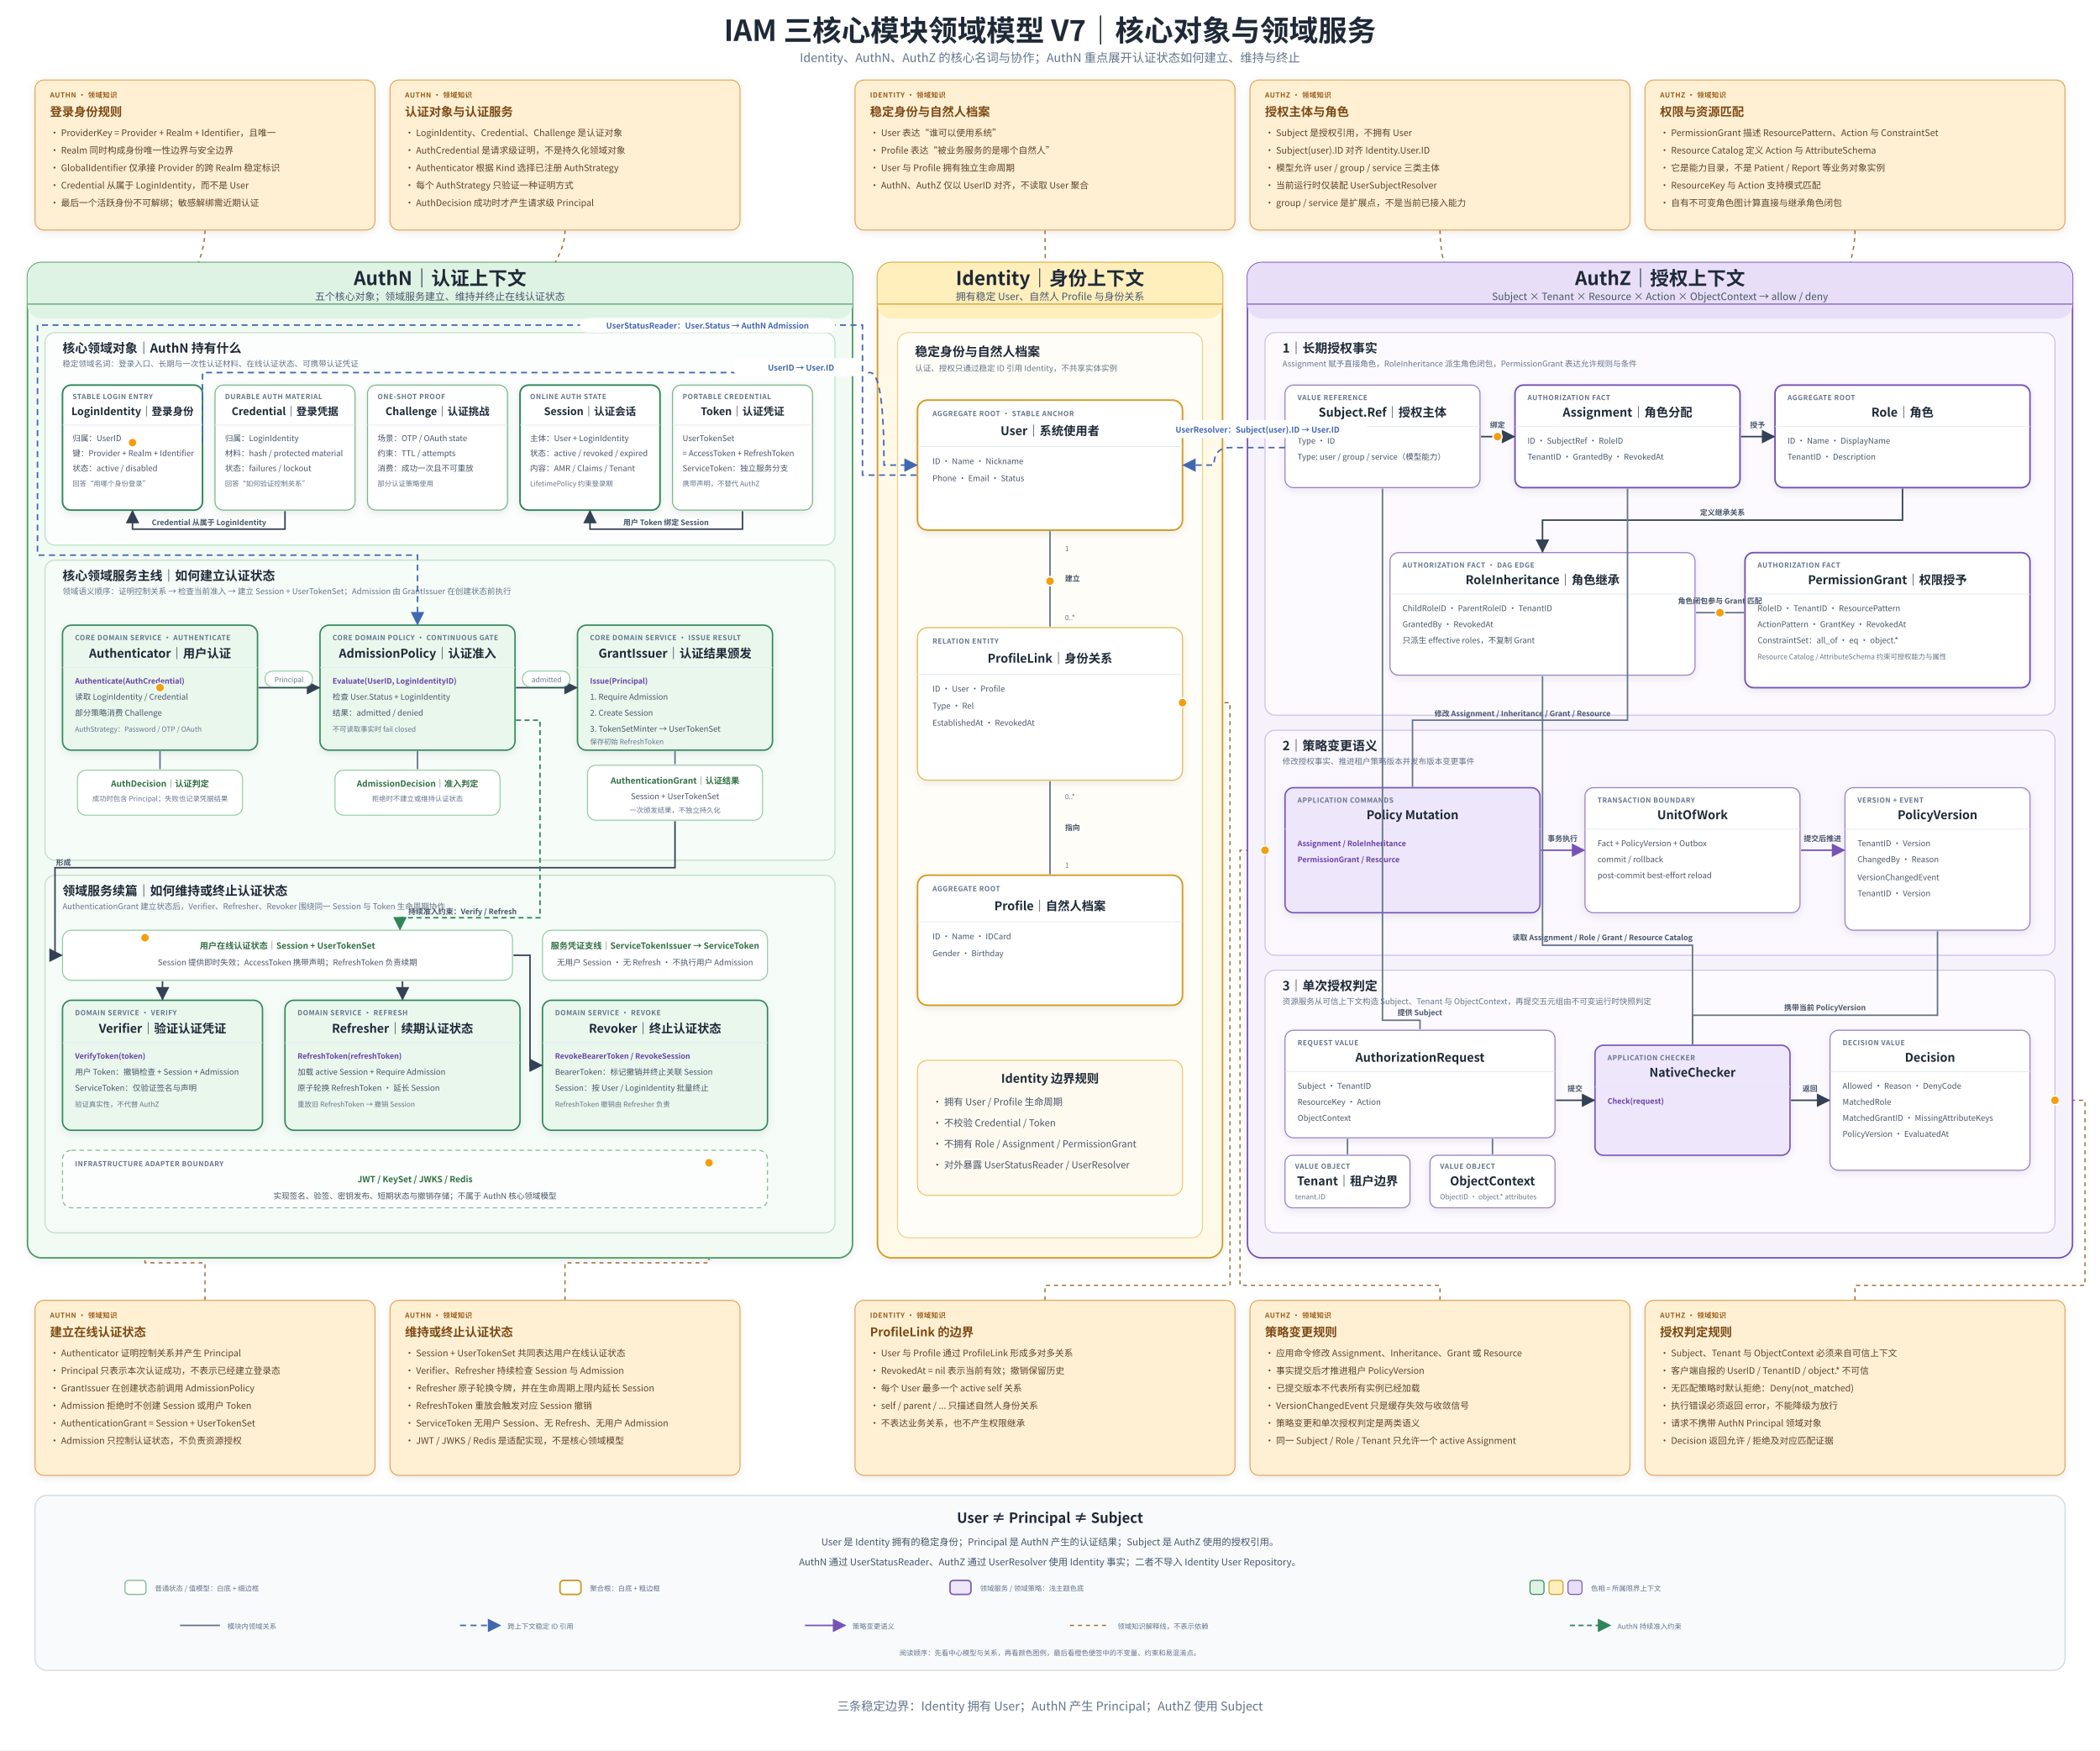
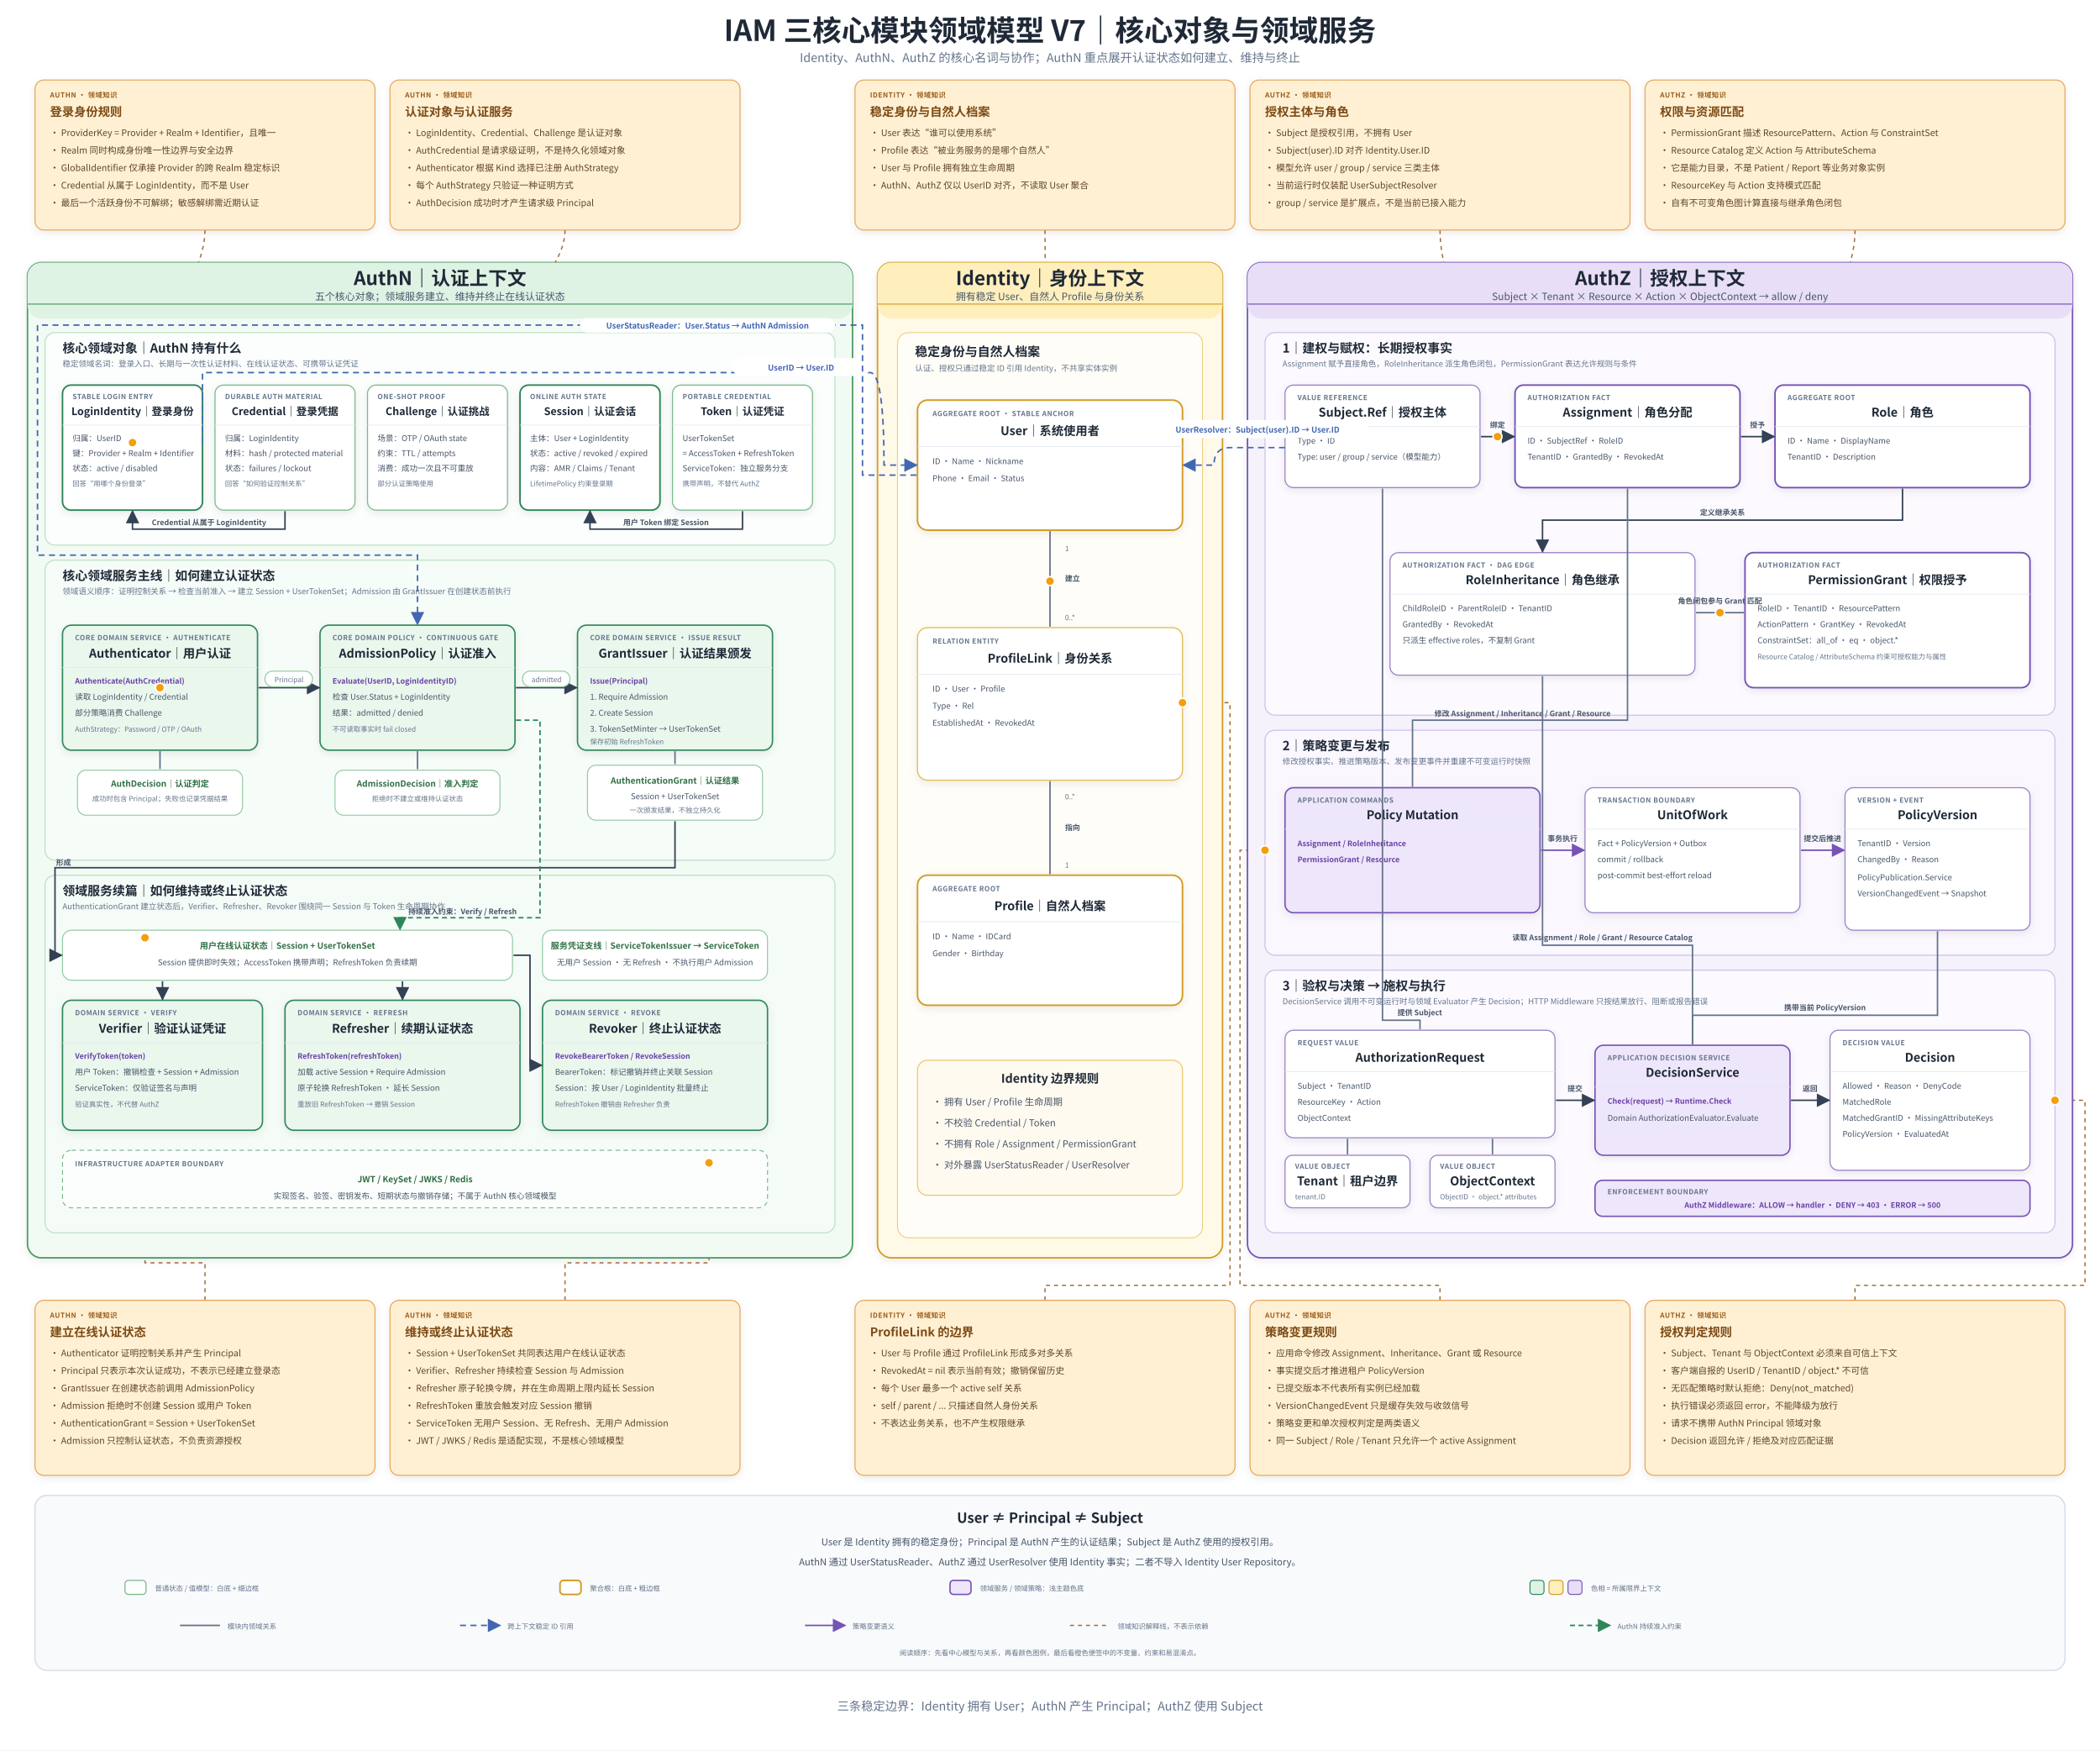
<svg xmlns="http://www.w3.org/2000/svg" width="4200" height="3500" viewBox="0 0 4200 3500" role="img" aria-labelledby="title desc">
  <defs>
    <filter id="shadow" x="-20%" y="-20%" width="140%" height="140%">
      <feDropShadow dx="0" dy="5" stdDeviation="8" flood-color="#0f172a" flood-opacity="0.08" />
    </filter>
    <marker id="arrow" viewBox="0 0 10 10" refX="9" refY="5" markerWidth="9" markerHeight="9" orient="auto-start-reverse">
      <path d="M0 0 L10 5 L0 10 Z" fill="#334155" />
    </marker>
    <marker id="arrowBlue" viewBox="0 0 10 10" refX="9" refY="5" markerWidth="9" markerHeight="9" orient="auto-start-reverse">
      <path d="M0 0 L10 5 L0 10 Z" fill="#4267b2" />
    </marker>
    <marker id="arrowGreen" viewBox="0 0 10 10" refX="9" refY="5" markerWidth="9" markerHeight="9" orient="auto-start-reverse">
      <path d="M0 0 L10 5 L0 10 Z" fill="#2f855a" />
    </marker>
    <marker id="arrowPurple" viewBox="0 0 10 10" refX="9" refY="5" markerWidth="9" markerHeight="9" orient="auto-start-reverse">
      <path d="M0 0 L10 5 L0 10 Z" fill="#7653b5" />
    </marker>
    <style>
      text { font-family: "PingFang SC", "Noto Sans CJK SC", "Microsoft YaHei", Arial, sans-serif; fill: #1f2937; }
      .title { font-size: 58px; font-weight: 700; }
      .subtitle { font-size: 24px; fill: #64748b; }
      .context-title { font-size: 38px; font-weight: 700; }
      .context-sub { font-size: 20px; fill: #475569; }
      .section-title { font-size: 25px; font-weight: 700; }
      .section-desc { font-size: 16px; fill: #64748b; }
      .stereotype { font-size: 14px; font-weight: 700; letter-spacing: 0.8px; fill: #64748b; }
      .model { font-size: 24px; font-weight: 700; }
      .field { font-size: 16px; fill: #475569; }
      .operation { font-size: 15px; font-weight: 600; fill: #6941a5; }
      .small { font-size: 14px; fill: #64748b; }
      .tip { font-size: 14px; font-weight: 600; fill: #475569; }
      .knowledge-title { font-size: 24px; font-weight: 700; fill: #7c4a12; }
      .knowledge-text { font-size: 18px; fill: #5f4325; }
      .knowledge-tag { font-size: 14px; font-weight: 700; letter-spacing: 0.8px; fill: #9a5b17; }
      .knowledge-line { fill: none; stroke: #a36b32; stroke-width: 2.5; stroke-dasharray: 8 8; }
      .knowledge-anchor { fill: #f59e0b; stroke: #ffffff; stroke-width: 3; }
      .relation { font-size: 15px; font-weight: 600; fill: #475569; }
      .relation-blue { font-size: 16px; font-weight: 600; fill: #4267b2; }
      .callout { font-size: 28px; font-weight: 700; }
      .note { font-size: 19px; fill: #475569; }
      .solid { fill: none; stroke: #334155; stroke-width: 3; marker-end: url(#arrow); }
      .association { fill: none; stroke: #64748b; stroke-width: 3; }
      .reference { fill: none; stroke: #4267b2; stroke-width: 3; stroke-dasharray: 12 9; marker-end: url(#arrowBlue); }
      .admission-link { fill: none; stroke: #2f855a; stroke-width: 3; stroke-dasharray: 10 7; marker-end: url(#arrowGreen); }
      .policy-link { fill: none; stroke: #7653b5; stroke-width: 3; marker-end: url(#arrowPurple); }
      .divider { stroke: #e2e8f0; stroke-width: 1.5; }
      /* V7 semantic model colors: hue=context, fill=model kind, weight=aggregate boundary */
      .authn-model { fill: #ffffff; stroke: #7bb98d; stroke-width: 2.2; }
      .authn-aggregate { fill: #ffffff; stroke: #2f855a; stroke-width: 3.2; }
      .authn-behavior { fill: #e9f7ed; stroke: #2f855a; stroke-width: 2.8; }
      .authn-result { fill: #ffffff; stroke: #91caa1; stroke-width: 2; }
      .authn-adapter { fill: #fbfefc; stroke: #7bb98d; stroke-width: 2; stroke-dasharray: 9 7; }
      .compact-model { font-size: 21px; font-weight: 700; }
      .result-text { font-size: 17px; font-weight: 700; fill: #2f6f43; }
      .identity-model { fill: #ffffff; stroke: #e0b94f; stroke-width: 2.2; }
      .identity-aggregate { fill: #ffffff; stroke: #d29b23; stroke-width: 3.2; }
      .identity-behavior { fill: #fff3c8; stroke: #d29b23; stroke-width: 2.8; }
      .authz-model { fill: #ffffff; stroke: #9a82c6; stroke-width: 2.2; }
      .authz-aggregate { fill: #ffffff; stroke: #7653b5; stroke-width: 3.2; }
      .authz-behavior { fill: #eee6fb; stroke: #7653b5; stroke-width: 2.8; }
    </style>
  </defs>
  <rect width="4200" height="3500" fill="#ffffff" />
  <text x="2100" y="82" text-anchor="middle" class="title">IAM 三核心模块领域模型 V7｜核心对象与领域服务</text>
  <text x="2100" y="124" text-anchor="middle" class="subtitle">Identity、AuthN、AuthZ 的核心名词与协作；AuthN 重点展开认证状态如何建立、维持与终止</text>
  <path d="M410 460 C410 575 265 700 265 885" class="knowledge-line" />
  <path d="M1130 460 C1130 690 320 940 320 1375" class="knowledge-line" />
  <path d="M2090 460 C2090 620 2100 820 2100 1162" class="knowledge-line" />
  <path d="M2880 460 C2880 600 2995 720 2995 873" class="knowledge-line" />
  <path d="M3710 460 C3710 650 3440 860 3440 1225" class="knowledge-line" />
  <path d="M410 2600 V2525 H290 V1875" class="knowledge-line" />
  <path d="M1130 2600 V2525 H1418 V2325" class="knowledge-line" />
  <path d="M2090 2600 V2570 H2460 V1405 H2365" class="knowledge-line" />
  <path d="M2880 2600 V2570 H2480 V1700 H2530" class="knowledge-line" />
  <path d="M3710 2600 V2570 H4170 V2200 H4110" class="knowledge-line" />
  <g transform="translate(0 350)">
    <rect x="55" y="175" width="1650" height="1990" rx="28" fill="#f2faf4" stroke="#4a9b61" stroke-width="3" filter="url(#shadow)" />
    <rect x="55" y="175" width="1650" height="112" rx="28" fill="#dff3e5" />
    <path d="M55 258 H1705" stroke="#4a9b61" stroke-width="2" />
    <text x="880" y="220" text-anchor="middle" class="context-title">AuthN｜认证上下文</text>
    <text x="880" y="250" text-anchor="middle" class="context-sub">五个核心对象；领域服务建立、维持并终止在线认证状态</text>
    <rect x="90" y="315" width="1580" height="425" rx="20" fill="#fbfefc" stroke="#b7dfc3" stroke-width="2" />
    <text x="125" y="355" class="section-title">核心领域对象｜AuthN 持有什么</text>
    <text x="125" y="383" class="section-desc">稳定领域名词：登录入口、长期与一次性认证材料、在线认证状态、可携带认证凭证</text>
    <g filter="url(#shadow)">
      <rect x="125" y="420" width="280" height="250" rx="17" class="authn-aggregate" />
      <text x="145" y="448" class="stereotype">STABLE LOGIN ENTRY</text>
      <text x="265" y="480" text-anchor="middle" class="compact-model">LoginIdentity｜登录身份</text>
      <line x1="125" y1="500" x2="405" y2="500" class="divider" />
      <text x="145" y="532" class="field">归属：UserID</text>
      <text x="145" y="562" class="field">键：Provider + Realm + Identifier</text>
      <text x="145" y="592" class="field">状态：active / disabled</text>
      <text x="145" y="622" class="small">回答“用哪个身份登录”</text>
    </g>
    <g filter="url(#shadow)">
      <rect x="430" y="420" width="280" height="250" rx="17" class="authn-model" />
      <text x="450" y="448" class="stereotype">DURABLE AUTH MATERIAL</text>
      <text x="570" y="480" text-anchor="middle" class="compact-model">Credential｜登录凭据</text>
      <line x1="430" y1="500" x2="710" y2="500" class="divider" />
      <text x="450" y="532" class="field">归属：LoginIdentity</text>
      <text x="450" y="562" class="field">材料：hash / protected material</text>
      <text x="450" y="592" class="field">状态：failures / lockout</text>
      <text x="450" y="622" class="small">回答“如何验证控制关系”</text>
    </g>
    <g filter="url(#shadow)">
      <rect x="735" y="420" width="280" height="250" rx="17" class="authn-model" />
      <text x="755" y="448" class="stereotype">ONE-SHOT PROOF</text>
      <text x="875" y="480" text-anchor="middle" class="compact-model">Challenge｜认证挑战</text>
      <line x1="735" y1="500" x2="1015" y2="500" class="divider" />
      <text x="755" y="532" class="field">场景：OTP / OAuth state</text>
      <text x="755" y="562" class="field">约束：TTL / attempts</text>
      <text x="755" y="592" class="field">消费：成功一次且不可重放</text>
      <text x="755" y="622" class="small">部分认证策略使用</text>
    </g>
    <g filter="url(#shadow)">
      <rect x="1040" y="420" width="280" height="250" rx="17" class="authn-aggregate" />
      <text x="1060" y="448" class="stereotype">ONLINE AUTH STATE</text>
      <text x="1180" y="480" text-anchor="middle" class="compact-model">Session｜认证会话</text>
      <line x1="1040" y1="500" x2="1320" y2="500" class="divider" />
      <text x="1060" y="532" class="field">主体：User + LoginIdentity</text>
      <text x="1060" y="562" class="field">状态：active / revoked / expired</text>
      <text x="1060" y="592" class="field">内容：AMR / Claims / Tenant</text>
      <text x="1060" y="622" class="small">LifetimePolicy 约束登录期</text>
    </g>
    <g filter="url(#shadow)">
      <rect x="1345" y="420" width="280" height="250" rx="17" class="authn-model" />
      <text x="1365" y="448" class="stereotype">PORTABLE CREDENTIAL</text>
      <text x="1485" y="480" text-anchor="middle" class="compact-model">Token｜认证凭证</text>
      <line x1="1345" y1="500" x2="1625" y2="500" class="divider" />
      <text x="1365" y="532" class="field">UserTokenSet</text>
      <text x="1365" y="562" class="field">= AccessToken + RefreshToken</text>
      <text x="1365" y="592" class="field">ServiceToken：独立服务分支</text>
      <text x="1365" y="622" class="small">携带声明，不替代 AuthZ</text>
    </g>
    <path d="M570 672 V708 H265 V672" class="solid" />
    <text x="418" y="700" text-anchor="middle" class="relation">Credential 从属于 LoginIdentity</text>
    <path d="M1485 672 V708 H1180 V672" class="solid" />
    <text x="1332" y="700" text-anchor="middle" class="relation">用户 Token 绑定 Session</text>
    <rect x="90" y="770" width="1580" height="600" rx="20" fill="#f6fcf8" stroke="#b7dfc3" stroke-width="2" />
    <text x="125" y="810" class="section-title">核心领域服务主线｜如何建立认证状态</text>
    <text x="125" y="838" class="section-desc">领域语义顺序：证明控制关系 → 检查当前准入 → 建立 Session + UserTokenSet；Admission 由 GrantIssuer 在创建状态前执行</text>
    <g filter="url(#shadow)">
      <rect x="125" y="900" width="390" height="250" rx="18" class="authn-behavior" />
      <text x="150" y="930" class="stereotype">CORE DOMAIN SERVICE · AUTHENTICATE</text>
      <text x="320" y="965" text-anchor="middle" class="model">Authenticator｜用户认证</text>
      <line x1="125" y1="985" x2="515" y2="985" class="divider" />
      <text x="150" y="1017" class="operation">Authenticate(AuthCredential)</text>
      <text x="150" y="1049" class="field">读取 LoginIdentity / Credential</text>
      <text x="150" y="1081" class="field">部分策略消费 Challenge</text>
      <text x="150" y="1113" class="small">AuthStrategy：Password / OTP / OAuth</text>
    </g>
    <g filter="url(#shadow)">
      <rect x="640" y="900" width="390" height="250" rx="18" class="authn-behavior" />
      <text x="665" y="930" class="stereotype">CORE DOMAIN POLICY · CONTINUOUS GATE</text>
      <text x="835" y="965" text-anchor="middle" class="model">AdmissionPolicy｜认证准入</text>
      <line x1="640" y1="985" x2="1030" y2="985" class="divider" />
      <text x="665" y="1017" class="operation">Evaluate(UserID, LoginIdentityID)</text>
      <text x="665" y="1049" class="field">检查 User.Status + LoginIdentity</text>
      <text x="665" y="1081" class="field">结果：admitted / denied</text>
      <text x="665" y="1113" class="small">不可读取事实时 fail closed</text>
    </g>
    <g filter="url(#shadow)">
      <rect x="1155" y="900" width="390" height="250" rx="18" class="authn-behavior" />
      <text x="1180" y="930" class="stereotype">CORE DOMAIN SERVICE · ISSUE RESULT</text>
      <text x="1350" y="965" text-anchor="middle" class="model">GrantIssuer｜认证结果颁发</text>
      <line x1="1155" y1="985" x2="1545" y2="985" class="divider" />
      <text x="1180" y="1017" class="operation">Issue(Principal)</text>
      <text x="1180" y="1049" class="field">1. Require Admission</text>
      <text x="1180" y="1081" class="field">2. Create Session</text>
      <text x="1180" y="1113" class="field">3. TokenSetMinter → UserTokenSet</text>
      <text x="1180" y="1138" class="small">保存初始 RefreshToken</text>
    </g>
    <path d="M517 1025 H638" class="solid" />
    <rect x="530" y="992" width="95" height="31" rx="15" class="authn-result" />
    <text x="578" y="1014" text-anchor="middle" class="small">Principal</text>
    <path d="M1032 1025 H1153" class="solid" />
    <rect x="1045" y="992" width="95" height="31" rx="15" class="authn-result" />
    <text x="1093" y="1014" text-anchor="middle" class="small">admitted</text>
    <rect x="155" y="1190" width="330" height="90" rx="17" class="authn-result" />
    <text x="320" y="1223" text-anchor="middle" class="result-text">AuthDecision｜认证判定</text>
    <text x="320" y="1252" text-anchor="middle" class="small">成功时包含 Principal；失败也记录凭据结果</text>
    <path d="M320 1152 V1188" class="association" />
    <rect x="670" y="1190" width="330" height="90" rx="17" class="authn-result" />
    <text x="835" y="1223" text-anchor="middle" class="result-text">AdmissionDecision｜准入判定</text>
    <text x="835" y="1252" text-anchor="middle" class="small">拒绝时不建立或维持认证状态</text>
    <path d="M835 1152 V1188" class="association" />
    <rect x="1175" y="1180" width="350" height="110" rx="17" class="authn-result" />
    <text x="1350" y="1217" text-anchor="middle" class="result-text">AuthenticationGrant｜认证结果</text>
    <text x="1350" y="1248" text-anchor="middle" class="field">Session + UserTokenSet</text>
    <text x="1350" y="1275" text-anchor="middle" class="small">一次颁发结果，不独立持久化</text>
    <path d="M1350 1152 V1178" class="association" />
    <rect x="90" y="1400" width="1580" height="715" rx="20" fill="#f5fbf7" stroke="#b7dfc3" stroke-width="2" />
    <text x="125" y="1440" class="section-title">领域服务续篇｜如何维持或终止认证状态</text>
    <text x="125" y="1468" class="section-desc">AuthenticationGrant 建立状态后，Verifier、Refresher、Revoker 围绕同一 Session 与 Token 生命周期协作</text>
    <rect x="125" y="1510" width="900" height="100" rx="18" class="authn-result" />
    <text x="575" y="1547" text-anchor="middle" class="result-text">用户在线认证状态｜Session + UserTokenSet</text>
    <text x="575" y="1580" text-anchor="middle" class="field">Session 提供即时失效；AccessToken 携带声明；RefreshToken 负责续期</text>
    <rect x="1085" y="1510" width="450" height="100" rx="18" class="authn-result" />
    <text x="1310" y="1547" text-anchor="middle" class="result-text">服务凭证支线｜ServiceTokenIssuer → ServiceToken</text>
    <text x="1310" y="1580" text-anchor="middle" class="field">无用户 Session · 无 Refresh · 不执行用户 Admission</text>
    <path d="M1350 1292 V1385 H110 V1560 H123" class="solid" />
    <text x="112" y="1380" class="relation">形成</text>
    <path d="M1032 1090 H1080 V1485 H800 V1508" class="admission-link" />
    <text x="925" y="1478" text-anchor="middle" class="relation">持续准入约束：Verify / Refresh</text>
    <g filter="url(#shadow)">
      <rect x="125" y="1650" width="400" height="260" rx="18" class="authn-behavior" />
      <text x="150" y="1680" class="stereotype">DOMAIN SERVICE · VERIFY</text>
      <text x="325" y="1715" text-anchor="middle" class="model">Verifier｜验证认证凭证</text>
      <line x1="125" y1="1735" x2="525" y2="1735" class="divider" />
      <text x="150" y="1767" class="operation">VerifyToken(token)</text>
      <text x="150" y="1799" class="field">用户 Token：撤销检查 + Session + Admission</text>
      <text x="150" y="1831" class="field">ServiceToken：仅验证签名与声明</text>
      <text x="150" y="1863" class="small">验证真实性，不代替 AuthZ</text>
    </g>
    <g filter="url(#shadow)">
      <rect x="570" y="1650" width="470" height="260" rx="18" class="authn-behavior" />
      <text x="595" y="1680" class="stereotype">DOMAIN SERVICE · REFRESH</text>
      <text x="805" y="1715" text-anchor="middle" class="model">Refresher｜续期认证状态</text>
      <line x1="570" y1="1735" x2="1040" y2="1735" class="divider" />
      <text x="595" y="1767" class="operation">RefreshToken(refreshToken)</text>
      <text x="595" y="1799" class="field">加载 active Session + Require Admission</text>
      <text x="595" y="1831" class="field">原子轮换 RefreshToken · 延长 Session</text>
      <text x="595" y="1863" class="small">重放旧 RefreshToken → 撤销 Session</text>
    </g>
    <g filter="url(#shadow)">
      <rect x="1085" y="1650" width="450" height="260" rx="18" class="authn-behavior" />
      <text x="1110" y="1680" class="stereotype">DOMAIN SERVICE · REVOKE</text>
      <text x="1310" y="1715" text-anchor="middle" class="model">Revoker｜终止认证状态</text>
      <line x1="1085" y1="1735" x2="1535" y2="1735" class="divider" />
      <text x="1110" y="1767" class="operation">RevokeBearerToken / RevokeSession</text>
      <text x="1110" y="1799" class="field">BearerToken：标记撤销并终止关联 Session</text>
      <text x="1110" y="1831" class="field">Session：按 User / LoginIdentity 批量终止</text>
      <text x="1110" y="1863" class="small">RefreshToken 撤销由 Refresher 负责</text>
    </g>
    <path d="M325 1612 V1648" class="solid" />
    <path d="M805 1612 V1648" class="solid" />
    <path d="M1027 1560 H1060 V1780 H1083" class="solid" />
    <rect x="125" y="1950" width="1410" height="115" rx="18" class="authn-adapter" />
    <text x="150" y="1982" class="stereotype">INFRASTRUCTURE ADAPTER BOUNDARY</text>
    <text x="830" y="2014" text-anchor="middle" class="result-text">JWT / KeySet / JWKS / Redis</text>
    <text x="830" y="2047" text-anchor="middle" class="field">实现签名、验签、密钥发布、短期状态与撤销存储；不属于 AuthN 核心领域模型</text>
    <rect x="1755" y="175" width="690" height="1990" rx="28" fill="#fff9e8" stroke="#d29b23" stroke-width="3" filter="url(#shadow)" />
    <rect x="1755" y="175" width="690" height="112" rx="28" fill="#ffefbd" />
    <path d="M1755 258 H2445" stroke="#d29b23" stroke-width="2" />
    <text x="2100" y="220" text-anchor="middle" class="context-title">Identity｜身份上下文</text>
    <text x="2100" y="250" text-anchor="middle" class="context-sub">拥有稳定 User、自然人 Profile 与身份关系</text>
    <rect x="1795" y="315" width="610" height="1810" rx="22" fill="#fffdf7" stroke="#f0cf82" stroke-width="2" />
    <text x="1830" y="362" class="section-title">稳定身份与自然人档案</text>
    <text x="1830" y="392" class="section-desc">认证、授权只通过稳定 ID 引用 Identity，不共享实体实例</text>
    <g filter="url(#shadow)">
      <rect x="1835" y="450" width="530" height="260" rx="20" class="identity-aggregate" />
      <text x="1865" y="482" class="stereotype">AGGREGATE ROOT · STABLE ANCHOR</text>
      <text x="2100" y="520" text-anchor="middle" class="model">User｜系统使用者</text>
      <line x1="1835" y1="543" x2="2365" y2="543" class="divider" />
      <text x="1865" y="578" class="field">ID · Name · Nickname</text>
      <text x="1865" y="612" class="field">Phone · Email · Status</text>
    </g>
    <g filter="url(#shadow)">
      <rect x="1835" y="905" width="530" height="305" rx="20" class="identity-model" />
      <text x="1865" y="937" class="stereotype">RELATION ENTITY</text>
      <text x="2100" y="975" text-anchor="middle" class="model">ProfileLink｜身份关系</text>
      <line x1="1835" y1="998" x2="2365" y2="998" class="divider" />
      <text x="1865" y="1033" class="field">ID · User · Profile</text>
      <text x="1865" y="1067" class="field">Type · Rel</text>
      <text x="1865" y="1101" class="field">EstablishedAt · RevokedAt</text>
    </g>
    <g filter="url(#shadow)">
      <rect x="1835" y="1400" width="530" height="260" rx="20" class="identity-aggregate" />
      <text x="1865" y="1432" class="stereotype">AGGREGATE ROOT</text>
      <text x="2100" y="1470" text-anchor="middle" class="model">Profile｜自然人档案</text>
      <line x1="1835" y1="1493" x2="2365" y2="1493" class="divider" />
      <text x="1865" y="1528" class="field">ID · Name · IDCard</text>
      <text x="1865" y="1562" class="field">Gender · Birthday</text>
    </g>
    <path d="M2100 712 V903" class="association" />
    <text x="2130" y="752" class="small">1</text>
    <text x="2130" y="812" class="relation">建立</text>
    <text x="2130" y="890" class="small">0..*</text>
    <path d="M2100 1212 V1398" class="association" />
    <text x="2130" y="1248" class="small">0..*</text>
    <text x="2130" y="1310" class="relation">指向</text>
    <text x="2130" y="1385" class="small">1</text>
    <rect x="1835" y="1770" width="530" height="270" rx="20" fill="#fffaf0" stroke="#e8c465" stroke-width="2" />
    <text x="2100" y="1815" text-anchor="middle" class="model">Identity 边界规则</text>
    <text x="1865" y="1860" class="note">• 拥有 User / Profile 生命周期</text>
    <text x="1865" y="1902" class="note">• 不校验 Credential / Token</text>
    <text x="1865" y="1944" class="note">• 不拥有 Role / Assignment / PermissionGrant</text>
    <text x="1865" y="1986" class="note">• 对外暴露 UserStatusReader / UserResolver</text>
    <rect x="2495" y="175" width="1650" height="1990" rx="28" fill="#f6f2fc" stroke="#7653b5" stroke-width="3" filter="url(#shadow)" />
    <rect x="2495" y="175" width="1650" height="112" rx="28" fill="#e8def8" />
    <path d="M2495 258 H4145" stroke="#7653b5" stroke-width="2" />
    <text x="3320" y="220" text-anchor="middle" class="context-title">AuthZ｜授权上下文</text>
    <text x="3320" y="250" text-anchor="middle" class="context-sub">Subject × Tenant × Resource × Action × ObjectContext → allow / deny</text>
    <rect x="2530" y="315" width="1580" height="765" rx="20" fill="#fcfaff" stroke="#cbbce6" stroke-width="2" />
-     <text x="2565" y="355" class="section-title">1｜长期授权事实</text>
+     <text x="2565" y="355" class="section-title">1｜建权与赋权：长期授权事实</text>
    <text x="2565" y="383" class="section-desc">Assignment 赋予直接角色，RoleInheritance 派生角色闭包，PermissionGrant 表达允许规则与条件</text>
    <g filter="url(#shadow)">
      <rect x="2570" y="420" width="390" height="205" rx="17" class="authz-model" />
      <text x="2595" y="450" class="stereotype">VALUE REFERENCE</text>
      <text x="2765" y="483" text-anchor="middle" class="model">Subject.Ref｜授权主体</text>
      <line x1="2570" y1="503" x2="2960" y2="503" class="divider" />
      <text x="2595" y="537" class="field">Type · ID</text>
      <text x="2595" y="569" class="field">Type: user / group / service（模型能力）</text>
    </g>
    <g filter="url(#shadow)">
      <rect x="3030" y="420" width="450" height="205" rx="17" class="authz-aggregate" />
      <text x="3055" y="450" class="stereotype">AUTHORIZATION FACT</text>
      <text x="3255" y="483" text-anchor="middle" class="model">Assignment｜角色分配</text>
      <line x1="3030" y1="503" x2="3480" y2="503" class="divider" />
      <text x="3055" y="537" class="field">ID · SubjectRef · RoleID</text>
      <text x="3055" y="569" class="field">TenantID · GrantedBy · RevokedAt</text>
    </g>
    <g filter="url(#shadow)">
      <rect x="3550" y="420" width="510" height="205" rx="17" class="authz-aggregate" />
      <text x="3575" y="450" class="stereotype">AGGREGATE ROOT</text>
      <text x="3805" y="483" text-anchor="middle" class="model">Role｜角色</text>
      <line x1="3550" y1="503" x2="4060" y2="503" class="divider" />
      <text x="3575" y="537" class="field">ID · Name · DisplayName</text>
      <text x="3575" y="569" class="field">TenantID · Description</text>
    </g>
    <path d="M2962 523 H3028" class="solid" />
    <text x="2995" y="505" text-anchor="middle" class="relation">绑定</text>
    <path d="M3482 523 H3548" class="solid" />
    <text x="3515" y="505" text-anchor="middle" class="relation">授予</text>
    <g filter="url(#shadow)">
      <rect x="2780" y="755" width="610" height="245" rx="17" class="authz-model" />
      <text x="2805" y="785" class="stereotype">AUTHORIZATION FACT · DAG EDGE</text>
      <text x="3085" y="818" text-anchor="middle" class="model">RoleInheritance｜角色继承</text>
      <line x1="2780" y1="838" x2="3390" y2="838" class="divider" />
      <text x="2805" y="872" class="field">ChildRoleID · ParentRoleID · TenantID</text>
      <text x="2805" y="904" class="field">GrantedBy · RevokedAt</text>
      <text x="2805" y="936" class="field">只派生 effective roles，不复制 Grant</text>
    </g>
    <g filter="url(#shadow)">
      <rect x="3490" y="755" width="570" height="270" rx="17" class="authz-aggregate" />
      <text x="3515" y="785" class="stereotype">AUTHORIZATION FACT</text>
      <text x="3775" y="818" text-anchor="middle" class="model">PermissionGrant｜权限授予</text>
      <line x1="3490" y1="838" x2="4060" y2="838" class="divider" />
      <text x="3515" y="872" class="field">RoleID · TenantID · ResourcePattern</text>
      <text x="3515" y="904" class="field">ActionPattern · GrantKey · RevokedAt</text>
      <text x="3515" y="936" class="field">ConstraintSet：all_of · eq · object.*</text>
      <text x="3515" y="968" class="small">Resource Catalog / AttributeSchema 约束可授权能力与属性</text>
    </g>
    <path d="M3805 627 V690 H3085 V753" class="solid" />
    <text x="3445" y="680" text-anchor="middle" class="relation">定义继承关系</text>
    <path d="M3392 875 H3488" class="association" />
    <text x="3440" y="857" text-anchor="middle" class="relation">角色闭包参与 Grant 匹配</text>
    <rect x="2530" y="1110" width="1580" height="450" rx="20" fill="#faf7ff" stroke="#cbbce6" stroke-width="2" />
-     <text x="2565" y="1150" class="section-title">2｜策略变更语义</text>
-     <text x="2565" y="1178" class="section-desc">修改授权事实、推进租户策略版本并发布版本变更事件</text>
+     <text x="2565" y="1150" class="section-title">2｜策略变更与发布</text>
+     <text x="2565" y="1178" class="section-desc">修改授权事实、推进策略版本、发布变更事件并重建不可变运行时快照</text>
    <g filter="url(#shadow)">
      <rect x="2570" y="1225" width="510" height="250" rx="17" class="authz-behavior" />
      <text x="2595" y="1255" class="stereotype">APPLICATION COMMANDS</text>
      <text x="2825" y="1288" text-anchor="middle" class="model">Policy Mutation</text>
      <line x1="2570" y1="1308" x2="3080" y2="1308" class="divider" />
      <text x="2595" y="1342" class="operation">Assignment / RoleInheritance</text>
      <text x="2595" y="1374" class="operation">PermissionGrant / Resource</text>
    </g>
    <g filter="url(#shadow)">
      <rect x="3170" y="1225" width="430" height="250" rx="17" class="authz-model" />
      <text x="3195" y="1255" class="stereotype">TRANSACTION BOUNDARY</text>
      <text x="3385" y="1288" text-anchor="middle" class="model">UnitOfWork</text>
      <line x1="3170" y1="1308" x2="3600" y2="1308" class="divider" />
      <text x="3195" y="1342" class="field">Fact + PolicyVersion + Outbox</text>
      <text x="3195" y="1374" class="field">commit / rollback</text>
      <text x="3195" y="1406" class="field">post-commit best-effort reload</text>
    </g>
    <g filter="url(#shadow)">
      <rect x="3690" y="1225" width="370" height="285" rx="17" class="authz-model" />
      <text x="3715" y="1255" class="stereotype">VERSION + EVENT</text>
      <text x="3875" y="1288" text-anchor="middle" class="model">PolicyVersion</text>
      <line x1="3690" y1="1308" x2="4060" y2="1308" class="divider" />
      <text x="3715" y="1342" class="field">TenantID · Version</text>
      <text x="3715" y="1374" class="field">ChangedBy · Reason</text>
-       <text x="3715" y="1410" class="field">VersionChangedEvent</text>
-       <text x="3715" y="1442" class="field">TenantID · Version</text>
+       <text x="3715" y="1410" class="field">PolicyPublication.Service</text>
+       <text x="3715" y="1442" class="field">VersionChangedEvent → Snapshot</text>
    </g>
    <path d="M3082 1350 H3168" class="policy-link" />
    <text x="3125" y="1332" text-anchor="middle" class="relation">事务执行</text>
    <path d="M3602 1350 H3688" class="policy-link" />
    <text x="3645" y="1332" text-anchor="middle" class="relation">提交后推进</text>
    <path d="M2825 1223 V1090 H3255 V627" class="association" />
    <text x="3045" y="1082" text-anchor="middle" class="relation">修改 Assignment / Inheritance / Grant / Resource</text>
    <rect x="2530" y="1590" width="1580" height="525" rx="20" fill="#fcfaff" stroke="#cbbce6" stroke-width="2" />
-     <text x="2565" y="1630" class="section-title">3｜单次授权判定</text>
-     <text x="2565" y="1658" class="section-desc">资源服务从可信上下文构造 Subject、Tenant 与 ObjectContext，再提交五元组由不可变运行时快照判定</text>
+     <text x="2565" y="1630" class="section-title">3｜验权与决策 → 施权与执行</text>
+     <text x="2565" y="1658" class="section-desc">DecisionService 调用不可变运行时与领域 Evaluator 产生 Decision；HTTP Middleware 只按结果放行、阻断或报告错误</text>
    <g filter="url(#shadow)">
      <rect x="2570" y="1710" width="540" height="215" rx="17" class="authz-model" />
      <text x="2595" y="1740" class="stereotype">REQUEST VALUE</text>
      <text x="2840" y="1773" text-anchor="middle" class="model">AuthorizationRequest</text>
      <line x1="2570" y1="1793" x2="3110" y2="1793" class="divider" />
      <text x="2595" y="1827" class="field">Subject · TenantID</text>
      <text x="2595" y="1859" class="field">ResourceKey · Action</text>
      <text x="2595" y="1891" class="field">ObjectContext</text>
    </g>
    <g filter="url(#shadow)">
      <rect x="2570" y="1960" width="250" height="105" rx="15" class="authz-model" />
      <text x="2590" y="1987" class="stereotype">VALUE OBJECT</text>
      <text x="2695" y="2020" text-anchor="middle" class="model">Tenant｜租户边界</text>
      <text x="2590" y="2048" class="small">tenant.ID</text>
    </g>
    <g filter="url(#shadow)">
      <rect x="2860" y="1960" width="250" height="105" rx="15" class="authz-model" />
      <text x="2880" y="1987" class="stereotype">VALUE OBJECT</text>
      <text x="2985" y="2020" text-anchor="middle" class="model">ObjectContext</text>
      <text x="2880" y="2048" class="small">ObjectID · object.* attributes</text>
    </g>
    <g filter="url(#shadow)">
      <rect x="3190" y="1740" width="390" height="220" rx="17" class="authz-behavior" />
-       <text x="3215" y="1770" class="stereotype">APPLICATION CHECKER</text>
-       <text x="3385" y="1803" text-anchor="middle" class="model">NativeChecker</text>
+       <text x="3215" y="1770" class="stereotype">APPLICATION DECISION SERVICE</text>
+       <text x="3385" y="1803" text-anchor="middle" class="model">DecisionService</text>
      <line x1="3190" y1="1823" x2="3580" y2="1823" class="divider" />
-       <text x="3215" y="1857" class="operation">Check(request)</text>
+       <text x="3215" y="1857" class="operation">Check(request) → Runtime.Check</text>
+       <text x="3215" y="1891" class="field">Domain AuthorizationEvaluator.Evaluate</text>
    </g>
    <g filter="url(#shadow)">
      <rect x="3660" y="1710" width="400" height="280" rx="17" class="authz-model" />
      <text x="3685" y="1740" class="stereotype">DECISION VALUE</text>
      <text x="3860" y="1773" text-anchor="middle" class="model">Decision</text>
      <line x1="3660" y1="1793" x2="4060" y2="1793" class="divider" />
      <text x="3685" y="1827" class="field">Allowed · Reason · DenyCode</text>
      <text x="3685" y="1859" class="field">MatchedRole</text>
      <text x="3685" y="1891" class="field">MatchedGrantID · MissingAttributeKeys</text>
      <text x="3685" y="1923" class="field">PolicyVersion · EvaluatedAt</text>
    </g>
    <path d="M3112 1850 H3188" class="solid" />
    <text x="3150" y="1832" text-anchor="middle" class="relation">提交</text>
    <path d="M3582 1850 H3658" class="solid" />
    <text x="3620" y="1832" text-anchor="middle" class="relation">返回</text>
+     <rect x="3190" y="2010" width="870" height="72" rx="15" class="authz-behavior" />
+     <text x="3215" y="2038" class="stereotype">ENFORCEMENT BOUNDARY</text>
+     <text x="3625" y="2065" text-anchor="middle" class="operation">AuthZ Middleware：ALLOW → handler · DENY → 403 · ERROR → 500</text>
    <path d="M2765 627 V1690 H2840 V1708" class="association" />
    <text x="2795" y="1680" class="relation">提供 Subject</text>
    <path d="M2695 1958 V1927" class="association" />
    <path d="M2985 1958 V1927" class="association" />
    <path d="M3085 1002 V1540 H3385 V1738" class="association" />
    <text x="3205" y="1530" text-anchor="middle" class="relation">读取 Assignment / Role / Grant / Resource Catalog</text>
    <path d="M3875 1512 V1680 H3385 V1738" class="association" />
    <text x="3650" y="1670" text-anchor="middle" class="relation">携带当前 PolicyVersion</text>
    <path d="M405 535 V395 H1740 Q1768 395 1768 580 H1833" class="reference" />
    <rect x="1465" y="366" width="275" height="36" rx="18" fill="#ffffff" />
    <text x="1602" y="391" text-anchor="middle" class="relation-blue">UserID → User.ID</text>
    <path d="M2570 545 H2460 Q2428 545 2428 580 H2367" class="reference" />
    <rect x="2295" y="490" width="440" height="36" rx="18" fill="#ffffff" />
    <text x="2515" y="515" text-anchor="middle" class="relation-blue">UserResolver：Subject(user).ID → User.ID</text>
    <path d="M1833 600 H1725 V300 H75 V760 H835 V898" class="reference" />
    <rect x="1160" y="286" width="510" height="29" rx="15" fill="#ffffff" />
    <text x="1415" y="307" text-anchor="middle" class="relation-blue">UserStatusReader：User.Status → AuthN Admission</text>
  </g>
  <circle cx="265" cy="885" r="9" class="knowledge-anchor" />
  <circle cx="320" cy="1375" r="9" class="knowledge-anchor" />
  <circle cx="2100" cy="1162" r="9" class="knowledge-anchor" />
  <circle cx="2995" cy="873" r="9" class="knowledge-anchor" />
  <circle cx="3440" cy="1225" r="9" class="knowledge-anchor" />
  <circle cx="290" cy="1875" r="9" class="knowledge-anchor" />
  <circle cx="1418" cy="2325" r="9" class="knowledge-anchor" />
  <circle cx="2365" cy="1405" r="9" class="knowledge-anchor" />
  <circle cx="2530" cy="1700" r="9" class="knowledge-anchor" />
  <circle cx="4110" cy="2200" r="9" class="knowledge-anchor" />
  <g filter="url(#shadow)">
    <rect x="70" y="160" width="680" height="300" rx="18" fill="#fff0d4" stroke="#e5a354" stroke-width="2" />
    <text x="100" y="195" class="knowledge-tag">AUTHN · 领域知识</text>
    <text x="100" y="232" class="knowledge-title">登录身份规则</text>
    <text x="100" y="272" class="knowledge-text">• ProviderKey = Provider + Realm + Identifier，且唯一</text>
    <text x="100" y="307" class="knowledge-text">• Realm 同时构成身份唯一性边界与安全边界</text>
    <text x="100" y="342" class="knowledge-text">• GlobalIdentifier 仅承接 Provider 的跨 Realm 稳定标识</text>
    <text x="100" y="377" class="knowledge-text">• Credential 从属于 LoginIdentity，而不是 User</text>
    <text x="100" y="412" class="knowledge-text">• 最后一个活跃身份不可解绑；敏感解绑需近期认证</text>
  </g>
  <g filter="url(#shadow)">
    <rect x="780" y="160" width="700" height="300" rx="18" fill="#fff0d4" stroke="#e5a354" stroke-width="2" />
    <text x="810" y="195" class="knowledge-tag">AUTHN · 领域知识</text>
    <text x="810" y="232" class="knowledge-title">认证对象与认证服务</text>
    <text x="810" y="272" class="knowledge-text">• LoginIdentity、Credential、Challenge 是认证对象</text>
    <text x="810" y="307" class="knowledge-text">• AuthCredential 是请求级证明，不是持久化领域对象</text>
    <text x="810" y="342" class="knowledge-text">• Authenticator 根据 Kind 选择已注册 AuthStrategy</text>
    <text x="810" y="377" class="knowledge-text">• 每个 AuthStrategy 只验证一种证明方式</text>
    <text x="810" y="412" class="knowledge-text">• AuthDecision 成功时才产生请求级 Principal</text>
  </g>
  <g filter="url(#shadow)">
    <rect x="1710" y="160" width="760" height="300" rx="18" fill="#fff0d4" stroke="#e5a354" stroke-width="2" />
    <text x="1740" y="195" class="knowledge-tag">IDENTITY · 领域知识</text>
    <text x="1740" y="232" class="knowledge-title">稳定身份与自然人档案</text>
    <text x="1740" y="272" class="knowledge-text">• User 表达“谁可以使用系统”</text>
    <text x="1740" y="307" class="knowledge-text">• Profile 表达“被业务服务的是哪个自然人”</text>
    <text x="1740" y="342" class="knowledge-text">• User 与 Profile 拥有独立生命周期</text>
    <text x="1740" y="377" class="knowledge-text">• AuthN、AuthZ 仅以 UserID 对齐，不读取 User 聚合</text>
  </g>
  <g filter="url(#shadow)">
    <rect x="2500" y="160" width="760" height="300" rx="18" fill="#fff0d4" stroke="#e5a354" stroke-width="2" />
    <text x="2530" y="195" class="knowledge-tag">AUTHZ · 领域知识</text>
    <text x="2530" y="232" class="knowledge-title">授权主体与角色</text>
    <text x="2530" y="272" class="knowledge-text">• Subject 是授权引用，不拥有 User</text>
    <text x="2530" y="307" class="knowledge-text">• Subject(user).ID 对齐 Identity.User.ID</text>
    <text x="2530" y="342" class="knowledge-text">• 模型允许 user / group / service 三类主体</text>
    <text x="2530" y="377" class="knowledge-text">• 当前运行时仅装配 UserSubjectResolver</text>
    <text x="2530" y="412" class="knowledge-text">• group / service 是扩展点，不是当前已接入能力</text>
  </g>
  <g filter="url(#shadow)">
    <rect x="3290" y="160" width="840" height="300" rx="18" fill="#fff0d4" stroke="#e5a354" stroke-width="2" />
    <text x="3320" y="195" class="knowledge-tag">AUTHZ · 领域知识</text>
    <text x="3320" y="232" class="knowledge-title">权限与资源匹配</text>
    <text x="3320" y="272" class="knowledge-text">• PermissionGrant 描述 ResourcePattern、Action 与 ConstraintSet</text>
    <text x="3320" y="307" class="knowledge-text">• Resource Catalog 定义 Action 与 AttributeSchema</text>
    <text x="3320" y="342" class="knowledge-text">• 它是能力目录，不是 Patient / Report 等业务对象实例</text>
    <text x="3320" y="377" class="knowledge-text">• ResourceKey 与 Action 支持模式匹配</text>
    <text x="3320" y="412" class="knowledge-text">• 自有不可变角色图计算直接与继承角色闭包</text>
  </g>
  <g filter="url(#shadow)">
    <rect x="70" y="2600" width="680" height="350" rx="18" fill="#fff0d4" stroke="#e5a354" stroke-width="2" />
    <text x="100" y="2635" class="knowledge-tag">AUTHN · 领域知识</text>
    <text x="100" y="2672" class="knowledge-title">建立在线认证状态</text>
    <text x="100" y="2712" class="knowledge-text">• Authenticator 证明控制关系并产生 Principal</text>
    <text x="100" y="2747" class="knowledge-text">• Principal 只表示本次认证成功，不表示已经建立登录态</text>
    <text x="100" y="2782" class="knowledge-text">• GrantIssuer 在创建状态前调用 AdmissionPolicy</text>
    <text x="100" y="2817" class="knowledge-text">• Admission 拒绝时不创建 Session 或用户 Token</text>
    <text x="100" y="2852" class="knowledge-text">• AuthenticationGrant = Session + UserTokenSet</text>
    <text x="100" y="2887" class="knowledge-text">• Admission 只控制认证状态，不负责资源授权</text>
  </g>
  <g filter="url(#shadow)">
    <rect x="780" y="2600" width="700" height="350" rx="18" fill="#fff0d4" stroke="#e5a354" stroke-width="2" />
    <text x="810" y="2635" class="knowledge-tag">AUTHN · 领域知识</text>
    <text x="810" y="2672" class="knowledge-title">维持或终止认证状态</text>
    <text x="810" y="2712" class="knowledge-text">• Session + UserTokenSet 共同表达用户在线认证状态</text>
    <text x="810" y="2747" class="knowledge-text">• Verifier、Refresher 持续检查 Session 与 Admission</text>
    <text x="810" y="2782" class="knowledge-text">• Refresher 原子轮换令牌，并在生命周期上限内延长 Session</text>
    <text x="810" y="2817" class="knowledge-text">• RefreshToken 重放会触发对应 Session 撤销</text>
    <text x="810" y="2852" class="knowledge-text">• ServiceToken 无用户 Session、无 Refresh、无用户 Admission</text>
    <text x="810" y="2887" class="knowledge-text">• JWT / JWKS / Redis 是适配实现，不是核心领域模型</text>
  </g>
  <g filter="url(#shadow)">
    <rect x="1710" y="2600" width="760" height="350" rx="18" fill="#fff0d4" stroke="#e5a354" stroke-width="2" />
    <text x="1740" y="2635" class="knowledge-tag">IDENTITY · 领域知识</text>
    <text x="1740" y="2672" class="knowledge-title">ProfileLink 的边界</text>
    <text x="1740" y="2712" class="knowledge-text">• User 与 Profile 通过 ProfileLink 形成多对多关系</text>
    <text x="1740" y="2747" class="knowledge-text">• RevokedAt = nil 表示当前有效；撤销保留历史</text>
    <text x="1740" y="2782" class="knowledge-text">• 每个 User 最多一个 active self 关系</text>
    <text x="1740" y="2817" class="knowledge-text">• self / parent / ... 只描述自然人身份关系</text>
    <text x="1740" y="2852" class="knowledge-text">• 不表达业务关系，也不产生权限继承</text>
  </g>
  <g filter="url(#shadow)">
    <rect x="2500" y="2600" width="760" height="350" rx="18" fill="#fff0d4" stroke="#e5a354" stroke-width="2" />
    <text x="2530" y="2635" class="knowledge-tag">AUTHZ · 领域知识</text>
    <text x="2530" y="2672" class="knowledge-title">策略变更规则</text>
    <text x="2530" y="2712" class="knowledge-text">• 应用命令修改 Assignment、Inheritance、Grant 或 Resource</text>
    <text x="2530" y="2747" class="knowledge-text">• 事实提交后才推进租户 PolicyVersion</text>
    <text x="2530" y="2782" class="knowledge-text">• 已提交版本不代表所有实例已经加载</text>
    <text x="2530" y="2817" class="knowledge-text">• VersionChangedEvent 只是缓存失效与收敛信号</text>
    <text x="2530" y="2852" class="knowledge-text">• 策略变更和单次授权判定是两类语义</text>
    <text x="2530" y="2887" class="knowledge-text">• 同一 Subject / Role / Tenant 只允许一个 active Assignment</text>
  </g>
  <g filter="url(#shadow)">
    <rect x="3290" y="2600" width="840" height="350" rx="18" fill="#fff0d4" stroke="#e5a354" stroke-width="2" />
    <text x="3320" y="2635" class="knowledge-tag">AUTHZ · 领域知识</text>
    <text x="3320" y="2672" class="knowledge-title">授权判定规则</text>
    <text x="3320" y="2712" class="knowledge-text">• Subject、Tenant 与 ObjectContext 必须来自可信上下文</text>
    <text x="3320" y="2747" class="knowledge-text">• 客户端自报的 UserID / TenantID / object.* 不可信</text>
    <text x="3320" y="2782" class="knowledge-text">• 无匹配策略时默认拒绝：Deny(not_matched)</text>
    <text x="3320" y="2817" class="knowledge-text">• 执行错误必须返回 error，不能降级为放行</text>
    <text x="3320" y="2852" class="knowledge-text">• 请求不携带 AuthN Principal 领域对象</text>
    <text x="3320" y="2887" class="knowledge-text">• Decision 返回允许 / 拒绝及对应匹配证据</text>
  </g>
  <rect x="70" y="2990" width="4060" height="350" rx="24" fill="#f8fafc" stroke="#cbd5e1" stroke-width="2" />
  <text x="2100" y="3045" text-anchor="middle" class="callout">User ≠ Principal ≠ Subject</text>
  <text x="2100" y="3090" text-anchor="middle" class="note">User 是 Identity 拥有的稳定身份；Principal 是 AuthN 产生的认证结果；Subject 是 AuthZ 使用的授权引用。</text>
  <text x="2100" y="3130" text-anchor="middle" class="note">AuthN 通过 UserStatusReader、AuthZ 通过 UserResolver 使用 Identity 事实；二者不导入 Identity User Repository。</text>
  <rect x="250" y="3160" width="42" height="28" rx="7" class="authn-model" />
  <text x="310" y="3181" class="small">普通状态 / 值模型：白底 + 细边框</text>
  <rect x="1120" y="3160" width="42" height="28" rx="7" class="identity-aggregate" />
  <text x="1180" y="3181" class="small">聚合根：白底 + 粗边框</text>
  <rect x="1900" y="3160" width="42" height="28" rx="7" class="authz-behavior" />
  <text x="1960" y="3181" class="small">领域服务 / 领域策略：浅主题色底</text>
  <rect x="3060" y="3160" width="28" height="28" rx="6" fill="#dff3e5" stroke="#2f855a" stroke-width="2" />
  <rect x="3098" y="3160" width="28" height="28" rx="6" fill="#ffefbd" stroke="#d29b23" stroke-width="2" />
  <rect x="3136" y="3160" width="28" height="28" rx="6" fill="#e8def8" stroke="#7653b5" stroke-width="2" />
  <text x="3182" y="3181" class="small">色相 = 所属限界上下文</text>
  <line x1="360" y1="3250" x2="440" y2="3250" class="association" />
  <text x="455" y="3257" class="small">模块内领域关系</text>
  <line x1="920" y1="3250" x2="1000" y2="3250" class="reference" />
  <text x="1015" y="3257" class="small">跨上下文稳定 ID 引用</text>
  <line x1="1610" y1="3250" x2="1690" y2="3250" class="policy-link" />
  <text x="1705" y="3257" class="small">策略变更语义</text>
  <line x1="2140" y1="3250" x2="2220" y2="3250" class="knowledge-line" />
  <text x="2235" y="3257" class="small">领域知识解释线，不表示依赖</text>
  <line x1="3140" y1="3250" x2="3220" y2="3250" class="admission-link" />
  <text x="3235" y="3257" class="small">AuthN 持续准入约束</text>
  <text x="2100" y="3310" text-anchor="middle" class="small">阅读顺序：先看中心模型与关系，再看颜色图例，最后看橙色便签中的不变量、约束和易混淆点。</text>
  <text x="2100" y="3420" text-anchor="middle" class="subtitle">三条稳定边界：Identity 拥有 User；AuthN 产生 Principal；AuthZ 使用 Subject</text>
</svg>
